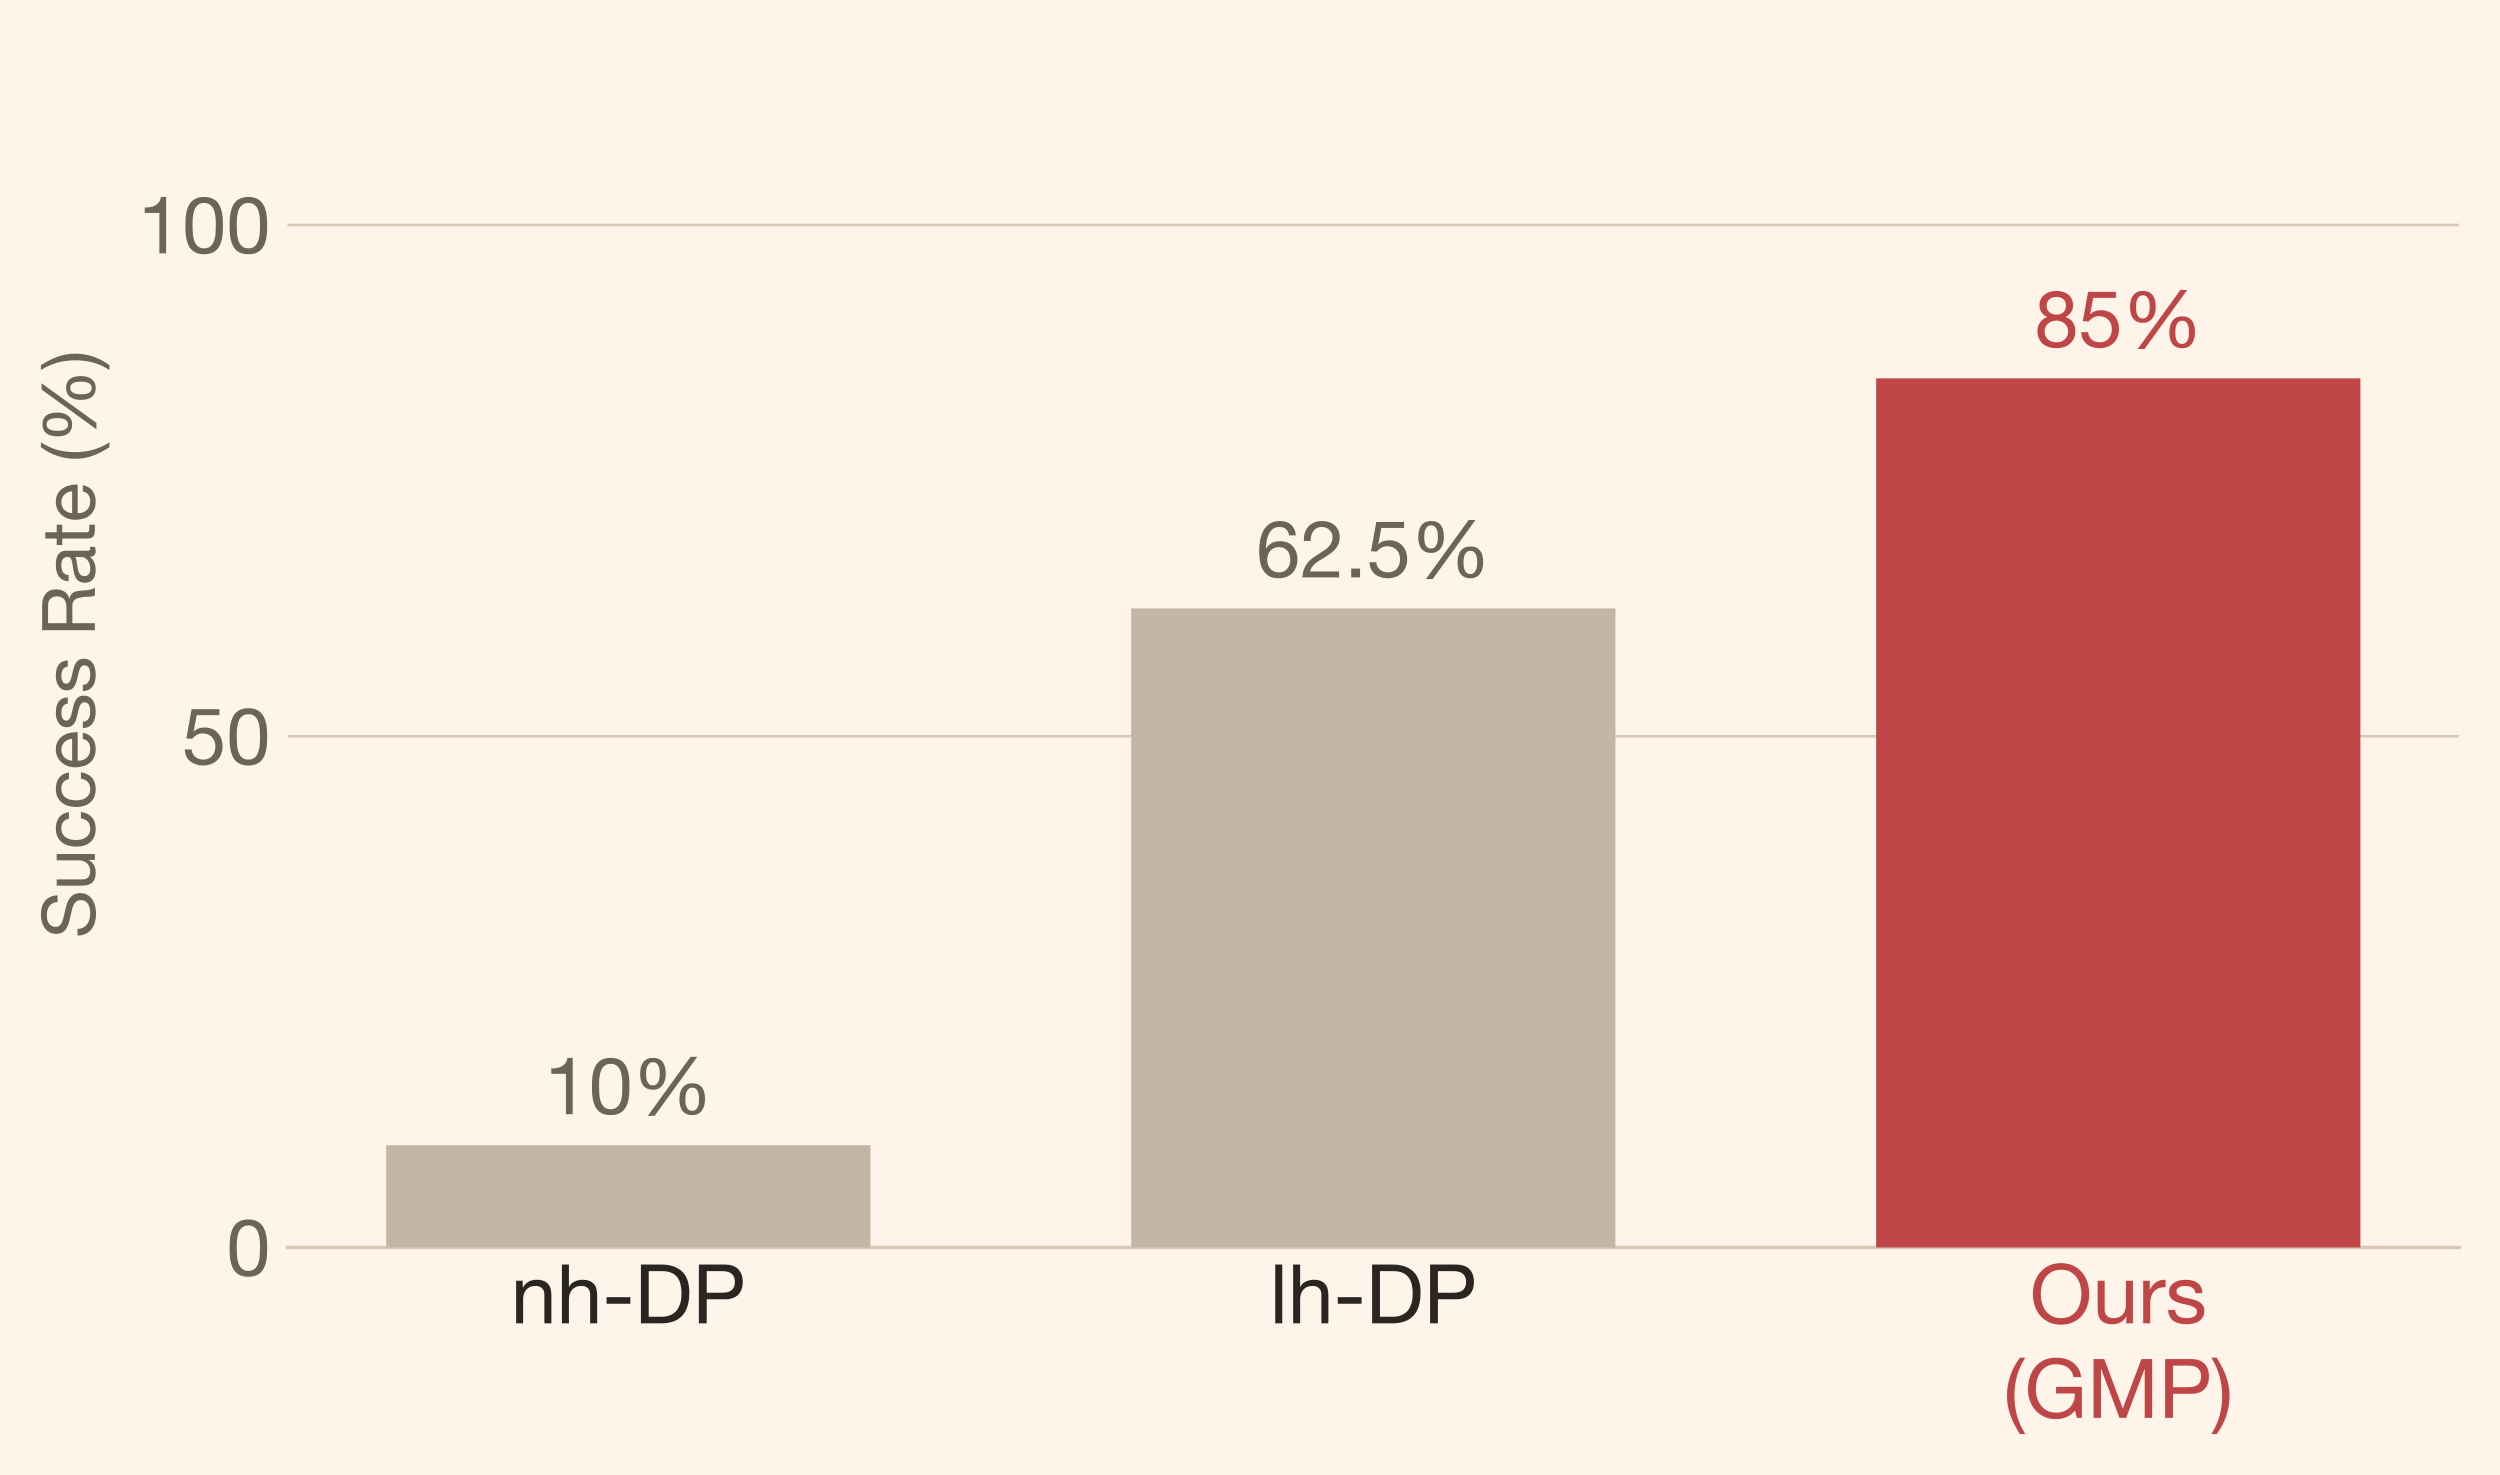
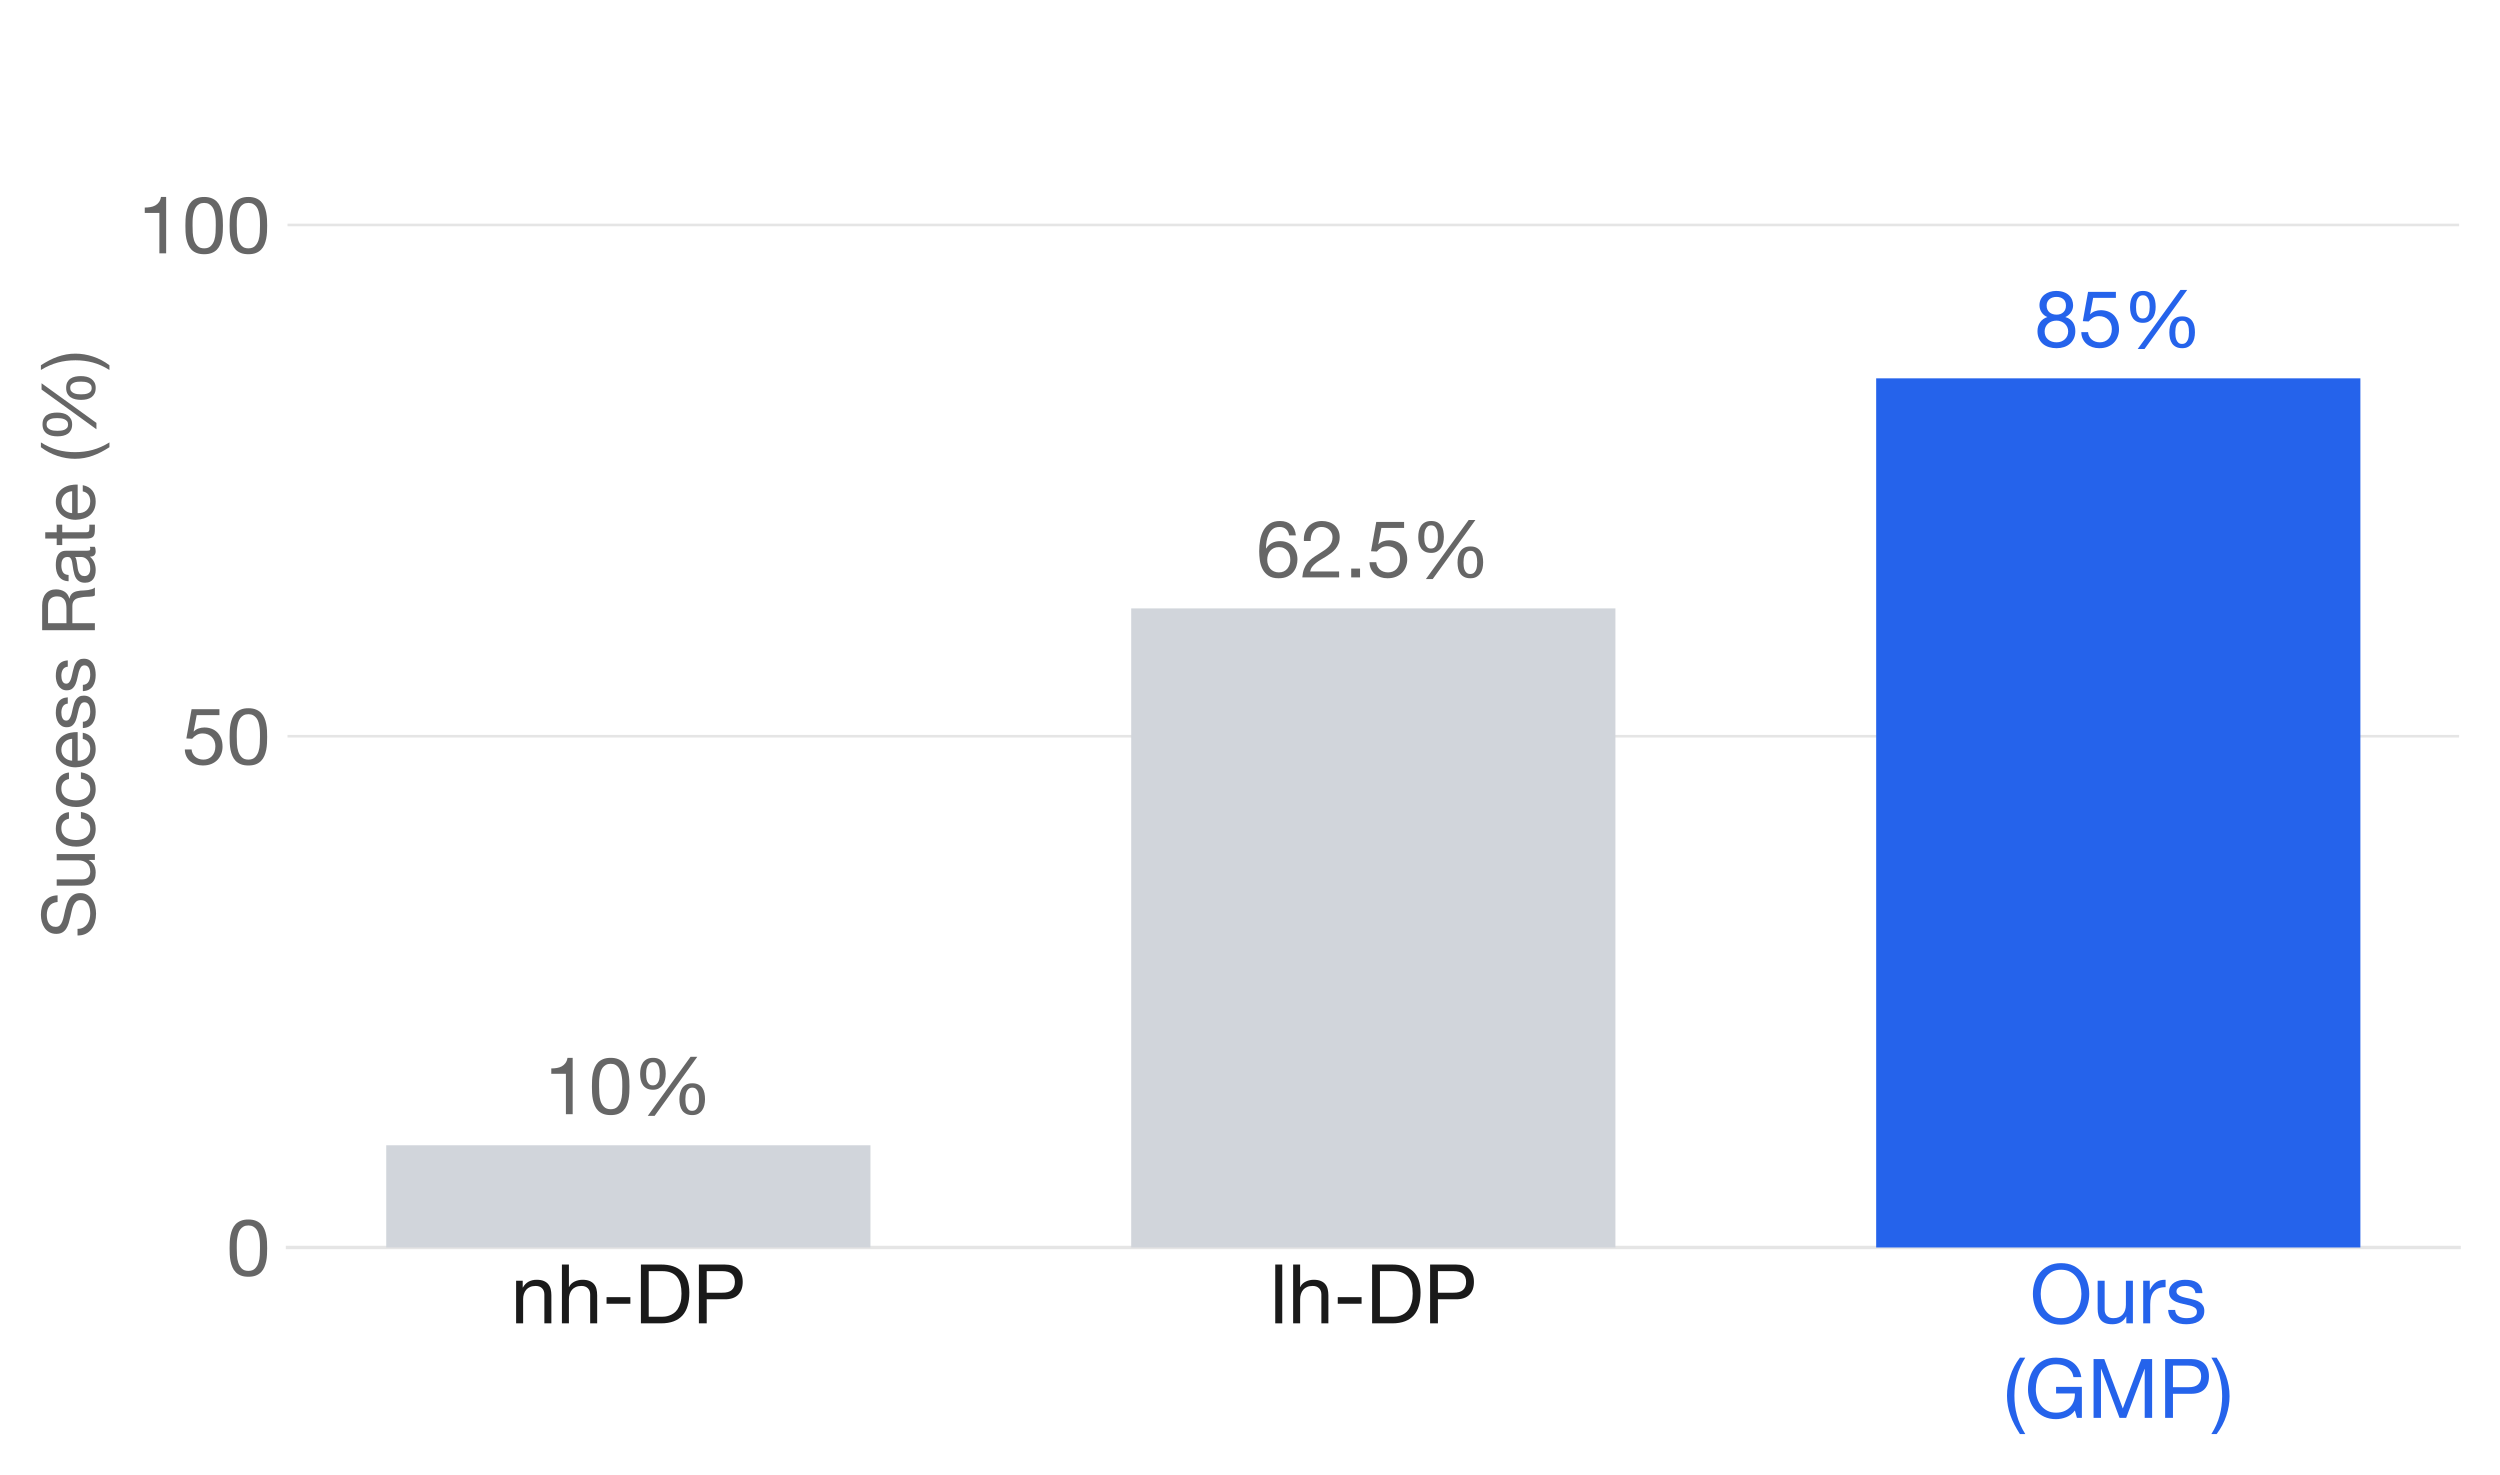
<svg xmlns="http://www.w3.org/2000/svg" xmlns:xlink="http://www.w3.org/1999/xlink" width="440.083pt" height="259.646pt" viewBox="0 0 440.083 259.646" version="1.1">
  <defs>
    <style type="text/css">*{stroke-linejoin: round; stroke-linecap: butt}</style>
  </defs>
  <g id="figure_1">
    <g id="patch_1">
-       <path d="M 0 259.646  L 440.083 259.646  L 440.083 0  L 0 0  z " style="fill: #fff4ea" />
+       <path d="M 0 259.646  L 440.083 259.646  L 440.083 0  L 0 0  z " style="fill: #ffffff" />
    </g>
    <g id="axes_1">
      <g id="patch_2">
-         <path d="M 50.613 219.6  L 432.883 219.6  L 432.883 7.2  L 50.613 7.2  z " style="fill: #fff4ea" />
+         <path d="M 50.613 219.6  L 432.883 219.6  L 432.883 7.2  L 50.613 7.2  z " style="fill: #ffffff" />
      </g>
      <g id="matplotlib.axis_1">
        <g id="xtick_1">
          <g id="line2d_1" />
          <g id="text_1">
-             <g style="fill: #2b2521" transform="translate(89.92501 232.9539) scale(0.145 -0.145)">
+             <g style="fill: #1a1a1a" transform="translate(89.92501 232.9539) scale(0.145 -0.145)">
              <defs>
                <path id="HelveticaNeue-6e" d="M 410 3309  L 410 0  L 954 0  L 954 1869  Q 954 2093 1014 2281  Q 1075 2470 1196 2611  Q 1318 2752 1500 2829  Q 1683 2906 1933 2906  Q 2246 2906 2425 2726  Q 2605 2547 2605 2240  L 2605 0  L 3149 0  L 3149 2176  Q 3149 2445 3094 2665  Q 3040 2886 2905 3046  Q 2771 3206 2553 3296  Q 2336 3386 2010 3386  Q 1274 3386 934 2784  L 922 2784  L 922 3309  L 410 3309  z " transform="scale(0.015625)" />
                <path id="HelveticaNeue-68" d="M 410 4570  L 410 0  L 954 0  L 954 1869  Q 954 2093 1014 2281  Q 1075 2470 1196 2611  Q 1318 2752 1500 2829  Q 1683 2906 1933 2906  Q 2246 2906 2425 2726  Q 2605 2547 2605 2240  L 2605 0  L 3149 0  L 3149 2176  Q 3149 2445 3094 2665  Q 3040 2886 2905 3046  Q 2771 3206 2553 3296  Q 2336 3386 2010 3386  Q 1862 3386 1705 3354  Q 1549 3322 1405 3254  Q 1261 3187 1145 3081  Q 1030 2976 966 2822  L 954 2822  L 954 4570  L 410 4570  z " transform="scale(0.015625)" />
                <path id="HelveticaNeue-2d" d="M 320 2035  L 320 1523  L 2170 1523  L 2170 2035  L 320 2035  z " transform="scale(0.015625)" />
                <path id="HelveticaNeue-44" d="M 1107 512  L 1107 4058  L 2131 4058  Q 2554 4058 2842 3939  Q 3130 3821 3312 3593  Q 3494 3366 3574 3043  Q 3654 2720 3654 2310  Q 3654 1888 3568 1590  Q 3482 1293 3347 1094  Q 3213 896 3043 781  Q 2874 666 2701 605  Q 2528 544 2374 528  Q 2221 512 2118 512  L 1107 512  z M 499 4570  L 499 0  L 2067 0  Q 2637 0 3053 160  Q 3469 320 3737 624  Q 4006 928 4134 1373  Q 4262 1818 4262 2394  Q 4262 3494 3692 4032  Q 3123 4570 2067 4570  L 499 4570  z " transform="scale(0.015625)" />
                <path id="HelveticaNeue-50" d="M 1107 2381  L 1107 4058  L 2298 4058  Q 2816 4058 3056 3843  Q 3296 3629 3296 3219  Q 3296 2810 3056 2592  Q 2816 2374 2298 2381  L 1107 2381  z M 499 4570  L 499 0  L 1107 0  L 1107 1869  L 2502 1869  Q 3194 1862 3549 2220  Q 3904 2579 3904 3219  Q 3904 3859 3549 4214  Q 3194 4570 2502 4570  L 499 4570  z " transform="scale(0.015625)" />
              </defs>
              <use xlink:href="#HelveticaNeue-6e" />
              <use xlink:href="#HelveticaNeue-68" transform="translate(55.59999 0)" />
              <use xlink:href="#HelveticaNeue-2d" transform="translate(111.2 0)" />
              <use xlink:href="#HelveticaNeue-44" transform="translate(150.1 0)" />
              <use xlink:href="#HelveticaNeue-50" transform="translate(220.5 0)" />
            </g>
          </g>
        </g>
        <g id="xtick_2">
          <g id="line2d_2" />
          <g id="text_2">
-             <g style="fill: #2b2521" transform="translate(223.4848 232.9539) scale(0.145 -0.145)">
+             <g style="fill: #1a1a1a" transform="translate(223.4848 232.9539) scale(0.145 -0.145)">
              <defs>
                <path id="HelveticaNeue-6c" d="M 442 4570  L 442 0  L 986 0  L 986 4570  L 442 4570  z " transform="scale(0.015625)" />
              </defs>
              <use xlink:href="#HelveticaNeue-6c" />
              <use xlink:href="#HelveticaNeue-68" transform="translate(22.2 0)" />
              <use xlink:href="#HelveticaNeue-2d" transform="translate(77.79999 0)" />
              <use xlink:href="#HelveticaNeue-44" transform="translate(116.7 0)" />
              <use xlink:href="#HelveticaNeue-50" transform="translate(187.1 0)" />
            </g>
          </g>
        </g>
        <g id="xtick_3">
          <g id="line2d_3" />
          <g id="text_3">
-             <g style="fill: #bf4646" transform="translate(357.3073 232.9539) scale(0.145 -0.145)">
+             <g style="fill: #2563eb" transform="translate(357.3073 232.9539) scale(0.145 -0.145)">
              <defs>
                <path id="HelveticaNeue-4f" d="M 851 2285  Q 851 2630 940 2966  Q 1030 3302 1222 3571  Q 1414 3840 1715 4003  Q 2016 4166 2432 4166  Q 2848 4166 3149 4003  Q 3450 3840 3642 3571  Q 3834 3302 3923 2966  Q 4013 2630 4013 2285  Q 4013 1939 3923 1603  Q 3834 1267 3642 998  Q 3450 730 3149 566  Q 2848 403 2432 403  Q 2016 403 1715 566  Q 1414 730 1222 998  Q 1030 1267 940 1603  Q 851 1939 851 2285  z M 243 2285  Q 243 1818 380 1386  Q 518 954 793 621  Q 1069 288 1478 93  Q 1888 -102 2432 -102  Q 2976 -102 3385 93  Q 3795 288 4070 621  Q 4346 954 4483 1386  Q 4621 1818 4621 2285  Q 4621 2752 4483 3184  Q 4346 3616 4070 3949  Q 3795 4282 3385 4480  Q 2976 4678 2432 4678  Q 1888 4678 1478 4480  Q 1069 4282 793 3949  Q 518 3616 380 3184  Q 243 2752 243 2285  z " transform="scale(0.015625)" />
                <path id="HelveticaNeue-75" d="M 3149 0  L 3149 3309  L 2605 3309  L 2605 1440  Q 2605 1216 2544 1027  Q 2483 838 2361 697  Q 2240 557 2057 480  Q 1875 403 1626 403  Q 1312 403 1133 582  Q 954 762 954 1069  L 954 3309  L 410 3309  L 410 1133  Q 410 864 464 643  Q 518 422 652 262  Q 787 102 1004 16  Q 1222 -70 1549 -70  Q 1914 -70 2182 74  Q 2451 218 2624 525  L 2637 525  L 2637 0  L 3149 0  z " transform="scale(0.015625)" />
                <path id="HelveticaNeue-72" d="M 390 3309  L 390 0  L 934 0  L 934 1472  Q 934 1792 998 2038  Q 1062 2285 1203 2457  Q 1344 2630 1574 2720  Q 1805 2810 2131 2810  L 2131 3386  Q 1690 3398 1402 3206  Q 1114 3014 915 2611  L 902 2611  L 902 3309  L 390 3309  z " transform="scale(0.015625)" />
                <path id="HelveticaNeue-73" d="M 742 1043  L 198 1043  Q 211 736 326 521  Q 442 307 634 176  Q 826 45 1075 -12  Q 1325 -70 1600 -70  Q 1850 -70 2102 -22  Q 2355 26 2556 147  Q 2758 269 2883 467  Q 3008 666 3008 966  Q 3008 1203 2915 1363  Q 2822 1523 2672 1628  Q 2522 1734 2326 1798  Q 2131 1862 1926 1907  Q 1734 1952 1542 1993  Q 1350 2035 1196 2096  Q 1043 2157 944 2249  Q 845 2342 845 2483  Q 845 2611 909 2691  Q 973 2771 1075 2819  Q 1178 2867 1302 2886  Q 1427 2906 1549 2906  Q 1683 2906 1814 2877  Q 1946 2848 2054 2784  Q 2163 2720 2233 2614  Q 2304 2509 2317 2349  L 2861 2349  Q 2842 2650 2733 2851  Q 2624 3053 2441 3171  Q 2259 3290 2022 3338  Q 1786 3386 1504 3386  Q 1286 3386 1065 3331  Q 845 3277 669 3165  Q 493 3053 381 2873  Q 269 2694 269 2445  Q 269 2125 429 1945  Q 589 1766 829 1667  Q 1069 1568 1350 1513  Q 1632 1459 1872 1392  Q 2112 1325 2272 1216  Q 2432 1107 2432 896  Q 2432 742 2355 643  Q 2278 544 2160 493  Q 2042 442 1901 422  Q 1760 403 1632 403  Q 1466 403 1309 435  Q 1152 467 1027 540  Q 902 614 825 739  Q 749 864 742 1043  z " transform="scale(0.015625)" />
              </defs>
              <use xlink:href="#HelveticaNeue-4f" />
              <use xlink:href="#HelveticaNeue-75" transform="translate(75.99998 0)" />
              <use xlink:href="#HelveticaNeue-72" transform="translate(131.6 0)" />
              <use xlink:href="#HelveticaNeue-73" transform="translate(164.9 0)" />
            </g>
-             <g style="fill: #bf4646" transform="translate(352.6152 249.589) scale(0.145 -0.145)">
+             <g style="fill: #2563eb" transform="translate(352.6152 249.589) scale(0.145 -0.145)">
              <defs>
                <path id="HelveticaNeue-28" d="M 1306 -1261  L 1722 -1261  Q 1267 -525 1072 198  Q 877 922 877 1728  Q 877 2515 1069 3232  Q 1261 3949 1722 4678  L 1306 4678  Q 806 4019 553 3251  Q 301 2483 301 1728  Q 301 1306 371 922  Q 442 538 573 173  Q 704 -192 889 -547  Q 1075 -902 1306 -1261  z " transform="scale(0.015625)" />
                <path id="HelveticaNeue-47" d="M 3917 570  L 4077 0  L 4461 0  L 4461 2406  L 2458 2406  L 2458 1894  L 3917 1894  Q 3930 1581 3834 1309  Q 3738 1037 3549 835  Q 3360 634 3085 518  Q 2810 403 2451 403  Q 2067 403 1776 553  Q 1485 704 1286 957  Q 1088 1210 985 1539  Q 883 1869 883 2227  Q 883 2592 972 2941  Q 1062 3290 1251 3562  Q 1440 3834 1737 4000  Q 2035 4166 2451 4166  Q 2707 4166 2934 4105  Q 3162 4045 3341 3923  Q 3520 3802 3641 3613  Q 3763 3424 3808 3162  L 4416 3162  Q 4352 3565 4176 3849  Q 4000 4134 3741 4320  Q 3482 4506 3152 4592  Q 2822 4678 2451 4678  Q 1907 4678 1500 4476  Q 1094 4275 822 3936  Q 550 3597 412 3145  Q 275 2694 275 2195  Q 275 1747 422 1331  Q 570 915 851 595  Q 1133 275 1536 86  Q 1939 -102 2451 -102  Q 2854 -102 3251 54  Q 3648 211 3917 570  z " transform="scale(0.015625)" />
                <path id="HelveticaNeue-4d" d="M 512 4570  L 512 0  L 1088 0  L 1088 3802  L 1101 3802  L 2528 0  L 3046 0  L 4474 3802  L 4486 3802  L 4486 0  L 5062 0  L 5062 4570  L 4230 4570  L 2784 730  L 1344 4570  L 512 4570  z " transform="scale(0.015625)" />
                <path id="HelveticaNeue-29" d="M -58 -1261  L 352 -1261  Q 851 -602 1104 163  Q 1357 928 1357 1683  Q 1357 2106 1286 2490  Q 1216 2874 1085 3242  Q 954 3610 768 3965  Q 582 4320 352 4678  L -58 4678  Q 390 3942 585 3216  Q 781 2490 781 1683  Q 781 902 589 182  Q 397 -538 -58 -1261  z " transform="scale(0.015625)" />
              </defs>
              <use xlink:href="#HelveticaNeue-28" />
              <use xlink:href="#HelveticaNeue-47" transform="translate(25.89999 0)" />
              <use xlink:href="#HelveticaNeue-4d" transform="translate(101.8 0)" />
              <use xlink:href="#HelveticaNeue-50" transform="translate(188.9 0)" />
              <use xlink:href="#HelveticaNeue-29" transform="translate(253.7 0)" />
            </g>
          </g>
        </g>
      </g>
      <g id="matplotlib.axis_2">
        <g id="ytick_1">
          <g id="line2d_4">
-             <path d="M 50.613 219.6  L 432.883 219.6  " clip-path="url(#p0a3452742a)" style="fill: none; stroke: #d8c8b5; stroke-width: 0.45; stroke-linecap: square" />
+             <path d="M 50.613 219.6  L 432.883 219.6  " clip-path="url(#p7e05654e3b)" style="fill: none; stroke: #e5e5e5; stroke-width: 0.45; stroke-linecap: square" />
          </g>
          <g id="line2d_5" />
          <g id="text_4">
-             <g style="fill: #6e6358" transform="translate(39.82984 224.5984) scale(0.14 -0.14)">
+             <g style="fill: #666666" transform="translate(39.82984 224.5984) scale(0.14 -0.14)">
              <defs>
                <path id="HelveticaNeue-30" d="M 845 2234  Q 845 2400 848 2601  Q 851 2803 880 3004  Q 909 3206 963 3398  Q 1018 3590 1123 3734  Q 1229 3878 1389 3968  Q 1549 4058 1779 4058  Q 2010 4058 2170 3968  Q 2330 3878 2435 3734  Q 2541 3590 2595 3398  Q 2650 3206 2678 3004  Q 2707 2803 2710 2601  Q 2714 2400 2714 2234  Q 2714 1978 2698 1661  Q 2682 1344 2595 1065  Q 2509 787 2317 595  Q 2125 403 1779 403  Q 1434 403 1242 595  Q 1050 787 963 1065  Q 877 1344 861 1661  Q 845 1978 845 2234  z M 269 2227  Q 269 1978 281 1709  Q 294 1440 345 1184  Q 397 928 493 701  Q 589 474 755 301  Q 922 128 1174 29  Q 1427 -70 1779 -70  Q 2138 -70 2387 29  Q 2637 128 2803 301  Q 2970 474 3066 701  Q 3162 928 3213 1184  Q 3264 1440 3277 1709  Q 3290 1978 3290 2227  Q 3290 2477 3277 2745  Q 3264 3014 3213 3270  Q 3162 3526 3066 3756  Q 2970 3987 2803 4160  Q 2637 4333 2384 4435  Q 2131 4538 1779 4538  Q 1427 4538 1174 4435  Q 922 4333 755 4160  Q 589 3987 493 3756  Q 397 3526 345 3270  Q 294 3014 281 2745  Q 269 2477 269 2227  z " transform="scale(0.015625)" />
              </defs>
              <use xlink:href="#HelveticaNeue-30" />
            </g>
          </g>
        </g>
        <g id="ytick_2">
          <g id="line2d_6">
-             <path d="M 50.613 129.6  L 432.883 129.6  " clip-path="url(#p0a3452742a)" style="fill: none; stroke: #d8c8b5; stroke-width: 0.45; stroke-linecap: square" />
+             <path d="M 50.613 129.6  L 432.883 129.6  " clip-path="url(#p7e05654e3b)" style="fill: none; stroke: #e5e5e5; stroke-width: 0.45; stroke-linecap: square" />
          </g>
          <g id="line2d_7" />
          <g id="text_5">
-             <g style="fill: #6e6358" transform="translate(32.04672 134.5984) scale(0.14 -0.14)">
+             <g style="fill: #666666" transform="translate(32.04672 134.5984) scale(0.14 -0.14)">
              <defs>
                <path id="HelveticaNeue-35" d="M 3008 3981  L 3008 4461  L 768 4461  L 346 2106  L 813 2080  Q 973 2272 1181 2390  Q 1389 2509 1658 2509  Q 1888 2509 2077 2432  Q 2266 2355 2400 2217  Q 2534 2080 2608 1891  Q 2682 1702 2682 1478  Q 2682 1210 2605 1008  Q 2528 806 2397 672  Q 2266 538 2090 470  Q 1914 403 1722 403  Q 1517 403 1347 464  Q 1178 525 1053 637  Q 928 749 854 899  Q 781 1050 768 1222  L 224 1222  Q 230 915 345 672  Q 461 429 659 265  Q 858 102 1117 16  Q 1376 -70 1670 -70  Q 2067 -70 2364 54  Q 2662 179 2860 390  Q 3059 602 3158 874  Q 3258 1146 3258 1434  Q 3258 1824 3142 2115  Q 3027 2406 2828 2601  Q 2630 2797 2361 2893  Q 2093 2989 1792 2989  Q 1562 2989 1328 2909  Q 1094 2829 947 2662  L 934 2675  L 1178 3981  L 3008 3981  z " transform="scale(0.015625)" />
              </defs>
              <use xlink:href="#HelveticaNeue-35" />
              <use xlink:href="#HelveticaNeue-30" transform="translate(55.59999 0)" />
            </g>
          </g>
        </g>
        <g id="ytick_3">
          <g id="line2d_8">
-             <path d="M 50.613 39.6  L 432.883 39.6  " clip-path="url(#p0a3452742a)" style="fill: none; stroke: #d8c8b5; stroke-width: 0.45; stroke-linecap: square" />
+             <path d="M 50.613 39.6  L 432.883 39.6  " clip-path="url(#p7e05654e3b)" style="fill: none; stroke: #e5e5e5; stroke-width: 0.45; stroke-linecap: square" />
          </g>
          <g id="line2d_9" />
          <g id="text_6">
-             <g style="fill: #6e6358" transform="translate(24.26359 44.59844) scale(0.14 -0.14)">
+             <g style="fill: #666666" transform="translate(24.26359 44.59844) scale(0.14 -0.14)">
              <defs>
                <path id="HelveticaNeue-31" d="M 2278 0  L 2278 4538  L 1862 4538  Q 1818 4282 1696 4115  Q 1574 3949 1398 3853  Q 1222 3757 1004 3721  Q 787 3686 557 3686  L 557 3251  L 1734 3251  L 1734 0  L 2278 0  z " transform="scale(0.015625)" />
              </defs>
              <use xlink:href="#HelveticaNeue-31" />
              <use xlink:href="#HelveticaNeue-30" transform="translate(55.59999 0)" />
              <use xlink:href="#HelveticaNeue-30" transform="translate(111.2 0)" />
            </g>
          </g>
        </g>
        <g id="text_7">
-           <g style="fill: #6e6358" transform="translate(16.70219 165.1603) rotate(-90) scale(0.13 -0.13)">
+           <g style="fill: #666666" transform="translate(16.70219 165.1603) rotate(-90) scale(0.13 -0.13)">
            <defs>
              <path id="HelveticaNeue-53" d="M 3142 3232  L 3718 3232  Q 3706 3610 3574 3882  Q 3443 4154 3216 4333  Q 2989 4512 2688 4595  Q 2387 4678 2035 4678  Q 1722 4678 1424 4598  Q 1126 4518 892 4355  Q 659 4192 518 3939  Q 378 3686 378 3341  Q 378 3027 502 2819  Q 627 2611 835 2480  Q 1043 2349 1305 2269  Q 1568 2189 1840 2128  Q 2112 2067 2374 2009  Q 2637 1952 2845 1859  Q 3053 1766 3177 1619  Q 3302 1472 3302 1235  Q 3302 986 3200 826  Q 3098 666 2931 573  Q 2765 480 2557 441  Q 2349 403 2144 403  Q 1888 403 1645 467  Q 1402 531 1219 665  Q 1037 800 925 1008  Q 813 1216 813 1504  L 237 1504  Q 237 1088 387 784  Q 538 480 797 285  Q 1056 90 1398 -6  Q 1741 -102 2125 -102  Q 2438 -102 2755 -28  Q 3072 45 3328 208  Q 3584 371 3747 630  Q 3910 890 3910 1254  Q 3910 1594 3785 1818  Q 3661 2042 3453 2189  Q 3245 2336 2982 2422  Q 2720 2509 2448 2573  Q 2176 2637 1913 2691  Q 1651 2746 1443 2829  Q 1235 2912 1110 3043  Q 986 3174 986 3386  Q 986 3610 1072 3760  Q 1158 3910 1302 4000  Q 1446 4090 1632 4128  Q 1818 4166 2010 4166  Q 2483 4166 2787 3945  Q 3091 3725 3142 3232  z " transform="scale(0.015625)" />
              <path id="HelveticaNeue-63" d="M 2656 2246  L 3219 2246  Q 3187 2541 3065 2755  Q 2944 2970 2755 3110  Q 2566 3251 2320 3318  Q 2074 3386 1792 3386  Q 1402 3386 1107 3248  Q 813 3110 617 2870  Q 422 2630 326 2307  Q 230 1984 230 1613  Q 230 1242 329 931  Q 429 621 624 397  Q 819 173 1110 51  Q 1402 -70 1779 -70  Q 2413 -70 2781 262  Q 3149 595 3238 1210  L 2682 1210  Q 2630 826 2403 614  Q 2176 403 1773 403  Q 1517 403 1331 505  Q 1146 608 1030 777  Q 915 947 860 1164  Q 806 1382 806 1613  Q 806 1862 857 2096  Q 909 2330 1027 2509  Q 1146 2688 1344 2797  Q 1542 2906 1837 2906  Q 2182 2906 2387 2733  Q 2592 2560 2656 2246  z " transform="scale(0.015625)" />
              <path id="HelveticaNeue-65" d="M 2707 1971  L 806 1971  Q 819 2163 889 2332  Q 960 2502 1081 2630  Q 1203 2758 1372 2832  Q 1542 2906 1754 2906  Q 1958 2906 2128 2832  Q 2298 2758 2422 2633  Q 2547 2509 2620 2336  Q 2694 2163 2707 1971  z M 3232 1050  L 2694 1050  Q 2624 723 2403 563  Q 2182 403 1837 403  Q 1568 403 1369 492  Q 1171 582 1043 732  Q 915 883 857 1078  Q 800 1274 806 1491  L 3283 1491  Q 3296 1792 3229 2125  Q 3162 2458 2986 2739  Q 2810 3021 2518 3203  Q 2227 3386 1786 3386  Q 1446 3386 1161 3258  Q 877 3130 669 2899  Q 461 2669 345 2355  Q 230 2042 230 1664  Q 243 1286 342 966  Q 442 646 640 416  Q 838 186 1129 58  Q 1421 -70 1818 -70  Q 2381 -70 2752 211  Q 3123 493 3232 1050  z " transform="scale(0.015625)" />
              <path id="HelveticaNeue-20" transform="scale(0.015625)" />
              <path id="HelveticaNeue-52" d="M 499 4570  L 499 0  L 1107 0  L 1107 1952  L 2592 1952  Q 2816 1952 2950 1885  Q 3085 1818 3168 1706  Q 3251 1594 3289 1443  Q 3328 1293 3354 1126  Q 3386 960 3392 787  Q 3398 614 3404 464  Q 3411 314 3433 192  Q 3456 70 3520 0  L 4198 0  Q 4102 115 4054 265  Q 4006 416 3980 582  Q 3955 749 3948 921  Q 3942 1094 3930 1261  Q 3910 1427 3875 1580  Q 3840 1734 3766 1859  Q 3693 1984 3568 2073  Q 3443 2163 3245 2202  L 3245 2214  Q 3661 2330 3849 2643  Q 4038 2957 4038 3373  Q 4038 3930 3670 4250  Q 3302 4570 2650 4570  L 499 4570  z M 2374 2464  L 1107 2464  L 1107 4058  L 2618 4058  Q 3046 4058 3238 3840  Q 3430 3622 3430 3277  Q 3430 3027 3344 2870  Q 3258 2714 3114 2621  Q 2970 2528 2778 2496  Q 2586 2464 2374 2464  z " transform="scale(0.015625)" />
              <path id="HelveticaNeue-61" d="M 3341 13  Q 3200 -70 2950 -70  Q 2739 -70 2614 48  Q 2490 166 2490 435  Q 2266 166 1968 48  Q 1670 -70 1325 -70  Q 1101 -70 899 -19  Q 698 32 550 141  Q 403 250 316 426  Q 230 602 230 851  Q 230 1133 326 1312  Q 422 1491 579 1603  Q 736 1715 937 1772  Q 1139 1830 1350 1869  Q 1574 1914 1776 1936  Q 1978 1958 2131 2000  Q 2285 2042 2374 2122  Q 2464 2202 2464 2355  Q 2464 2534 2397 2643  Q 2330 2752 2224 2809  Q 2118 2867 1987 2886  Q 1856 2906 1728 2906  Q 1382 2906 1152 2774  Q 922 2643 902 2278  L 358 2278  Q 371 2586 486 2797  Q 602 3008 794 3139  Q 986 3270 1232 3328  Q 1478 3386 1760 3386  Q 1984 3386 2205 3354  Q 2426 3322 2605 3222  Q 2784 3123 2893 2944  Q 3002 2765 3002 2477  L 3002 774  Q 3002 582 3024 492  Q 3046 403 3174 403  Q 3245 403 3341 435  L 3341 13  z M 2458 1709  Q 2355 1632 2188 1597  Q 2022 1562 1840 1539  Q 1658 1517 1472 1488  Q 1286 1459 1139 1395  Q 992 1331 899 1212  Q 806 1094 806 890  Q 806 755 860 662  Q 915 570 1001 512  Q 1088 454 1203 428  Q 1318 403 1446 403  Q 1715 403 1907 476  Q 2099 550 2220 662  Q 2342 774 2400 905  Q 2458 1037 2458 1152  L 2458 1709  z " transform="scale(0.015625)" />
              <path id="HelveticaNeue-74" d="M 1165 3309  L 1165 4301  L 621 4301  L 621 3309  L 58 3309  L 58 2829  L 621 2829  L 621 723  Q 621 493 665 352  Q 710 211 803 134  Q 896 58 1046 29  Q 1197 0 1408 0  L 1824 0  L 1824 480  L 1574 480  Q 1446 480 1366 489  Q 1286 499 1241 531  Q 1197 563 1181 620  Q 1165 678 1165 774  L 1165 2829  L 1824 2829  L 1824 3309  L 1165 3309  z " transform="scale(0.015625)" />
              <path id="HelveticaNeue-25" d="M 1069 3251  Q 1069 3398 1088 3561  Q 1107 3725 1168 3862  Q 1229 4000 1337 4093  Q 1446 4186 1626 4186  Q 1811 4186 1916 4093  Q 2022 4000 2080 3862  Q 2138 3725 2154 3561  Q 2170 3398 2170 3258  Q 2170 3110 2150 2944  Q 2131 2778 2070 2640  Q 2010 2502 1901 2412  Q 1792 2323 1606 2323  Q 1427 2323 1321 2416  Q 1216 2509 1158 2646  Q 1101 2784 1085 2947  Q 1069 3110 1069 3251  z M 589 3238  Q 589 2976 643 2745  Q 698 2515 819 2342  Q 941 2170 1139 2070  Q 1338 1971 1626 1971  Q 1907 1971 2099 2080  Q 2291 2189 2416 2365  Q 2541 2541 2595 2774  Q 2650 3008 2650 3258  Q 2650 3520 2602 3753  Q 2554 3987 2435 4160  Q 2317 4333 2121 4435  Q 1926 4538 1626 4538  Q 1331 4538 1132 4432  Q 934 4326 812 4147  Q 691 3968 640 3734  Q 589 3501 589 3238  z M 4230 1203  Q 4230 1350 4249 1513  Q 4269 1677 4329 1814  Q 4390 1952 4499 2045  Q 4608 2138 4787 2138  Q 4973 2138 5078 2045  Q 5184 1952 5241 1814  Q 5299 1677 5315 1513  Q 5331 1350 5331 1210  Q 5331 1062 5312 896  Q 5293 730 5232 592  Q 5171 454 5062 364  Q 4954 275 4768 275  Q 4589 275 4483 368  Q 4378 461 4320 598  Q 4262 736 4246 899  Q 4230 1062 4230 1203  z M 3750 1190  Q 3750 928 3804 697  Q 3859 467 3980 297  Q 4102 128 4300 29  Q 4499 -70 4787 -70  Q 5069 -70 5261 35  Q 5453 141 5577 317  Q 5702 493 5756 726  Q 5811 960 5811 1210  Q 5811 1472 5763 1705  Q 5715 1939 5596 2112  Q 5478 2285 5283 2387  Q 5088 2490 4787 2490  Q 4493 2490 4294 2384  Q 4096 2278 3974 2099  Q 3853 1920 3801 1686  Q 3750 1453 3750 1190  z M 4646 4621  L 1203 -134  L 1754 -134  L 5190 4621  L 4646 4621  z " transform="scale(0.015625)" />
            </defs>
            <use xlink:href="#HelveticaNeue-53" />
            <use xlink:href="#HelveticaNeue-75" transform="translate(64.79999 0)" />
            <use xlink:href="#HelveticaNeue-63" transform="translate(120.4 0)" />
            <use xlink:href="#HelveticaNeue-63" transform="translate(174.1 0)" />
            <use xlink:href="#HelveticaNeue-65" transform="translate(227.8 0)" />
            <use xlink:href="#HelveticaNeue-73" transform="translate(281.5 0)" />
            <use xlink:href="#HelveticaNeue-73" transform="translate(331.5 0)" />
            <use xlink:href="#HelveticaNeue-20" transform="translate(381.4999 0)" />
            <use xlink:href="#HelveticaNeue-52" transform="translate(409.2999 0)" />
            <use xlink:href="#HelveticaNeue-61" transform="translate(477.7999 0)" />
            <use xlink:href="#HelveticaNeue-74" transform="translate(531.4999 0)" />
            <use xlink:href="#HelveticaNeue-65" transform="translate(562.9999 0)" />
            <use xlink:href="#HelveticaNeue-20" transform="translate(616.6999 0)" />
            <use xlink:href="#HelveticaNeue-28" transform="translate(644.4999 0)" />
            <use xlink:href="#HelveticaNeue-25" transform="translate(670.3999 0)" />
            <use xlink:href="#HelveticaNeue-29" transform="translate(770.3999 0)" />
          </g>
        </g>
      </g>
      <g id="patch_3">
-         <path d="M 50.613 219.6  L 432.883 219.6  " style="fill: none; stroke: #d8c8b5; stroke-width: 0.6; stroke-linejoin: miter; stroke-linecap: square" />
+         <path d="M 50.613 219.6  L 432.883 219.6  " style="fill: none; stroke: #e5e5e5; stroke-width: 0.6; stroke-linejoin: miter; stroke-linecap: square" />
      </g>
      <g id="patch_4">
-         <path d="M 67.989 219.6  L 153.229 219.6  L 153.229 201.6  L 67.989 201.6  z " clip-path="url(#p0a3452742a)" style="fill: #c4b5a5" />
+         <path d="M 67.989 219.6  L 153.229 219.6  L 153.229 201.6  L 67.989 201.6  z " clip-path="url(#p7e05654e3b)" style="fill: #d1d5db" />
      </g>
      <g id="patch_5">
-         <path d="M 199.128 219.6  L 284.368 219.6  L 284.368 107.1  L 199.128 107.1  z " clip-path="url(#p0a3452742a)" style="fill: #c4b5a5" />
+         <path d="M 199.128 219.6  L 284.368 219.6  L 284.368 107.1  L 199.128 107.1  z " clip-path="url(#p7e05654e3b)" style="fill: #d1d5db" />
      </g>
      <g id="patch_6">
-         <path d="M 330.267 219.6  L 415.507 219.6  L 415.507 66.6  L 330.267 66.6  z " clip-path="url(#p0a3452742a)" style="fill: #bf4646" />
+         <path d="M 330.267 219.6  L 415.507 219.6  L 415.507 66.6  L 330.267 66.6  z " clip-path="url(#p7e05654e3b)" style="fill: #2563eb" />
      </g>
      <g id="text_8">
-         <g style="fill: #6e6358" transform="translate(95.82591 196.1416) scale(0.14 -0.14)">
+         <g style="fill: #666666" transform="translate(95.82591 196.1416) scale(0.14 -0.14)">
          <use xlink:href="#HelveticaNeue-31" />
          <use xlink:href="#HelveticaNeue-30" transform="translate(55.59999 0)" />
          <use xlink:href="#HelveticaNeue-25" transform="translate(111.2 0)" />
        </g>
      </g>
      <g id="text_9">
-         <g style="fill: #6e6358" transform="translate(221.1275 101.6416) scale(0.14 -0.14)">
+         <g style="fill: #666666" transform="translate(221.1275 101.6416) scale(0.14 -0.14)">
          <defs>
            <path id="HelveticaNeue-36" d="M 2650 3379  L 3194 3379  Q 3142 3942 2809 4240  Q 2477 4538 1914 4538  Q 1427 4538 1107 4333  Q 787 4128 595 3789  Q 403 3450 323 3011  Q 243 2573 243 2106  Q 243 1747 297 1363  Q 352 979 518 659  Q 685 339 992 134  Q 1299 -70 1805 -70  Q 2234 -70 2525 74  Q 2816 218 2992 438  Q 3168 659 3245 928  Q 3322 1197 3322 1446  Q 3322 1760 3226 2029  Q 3130 2298 2954 2496  Q 2778 2694 2518 2806  Q 2259 2918 1933 2918  Q 1562 2918 1277 2777  Q 992 2637 800 2323  L 787 2336  Q 794 2598 838 2899  Q 883 3200 1001 3459  Q 1120 3718 1331 3888  Q 1542 4058 1888 4058  Q 2214 4058 2412 3872  Q 2611 3686 2650 3379  z M 1830 2438  Q 2061 2438 2233 2355  Q 2406 2272 2521 2134  Q 2637 1997 2691 1808  Q 2746 1619 2746 1408  Q 2746 1210 2685 1027  Q 2624 845 2509 704  Q 2394 563 2224 483  Q 2054 403 1830 403  Q 1606 403 1430 483  Q 1254 563 1136 697  Q 1018 832 954 1017  Q 890 1203 890 1414  Q 890 1626 950 1814  Q 1011 2003 1132 2140  Q 1254 2278 1427 2358  Q 1600 2438 1830 2438  z " transform="scale(0.015625)" />
            <path id="HelveticaNeue-32" d="M 282 2931  L 826 2931  Q 819 3136 867 3337  Q 915 3539 1024 3699  Q 1133 3859 1302 3958  Q 1472 4058 1709 4058  Q 1888 4058 2048 4000  Q 2208 3942 2326 3833  Q 2445 3725 2515 3574  Q 2586 3424 2586 3238  Q 2586 3002 2512 2822  Q 2438 2643 2294 2489  Q 2150 2336 1932 2185  Q 1715 2035 1427 1856  Q 1190 1715 972 1555  Q 755 1395 582 1184  Q 410 973 298 688  Q 186 403 154 0  L 3117 0  L 3117 480  L 787 480  Q 826 691 950 854  Q 1075 1018 1251 1158  Q 1427 1299 1638 1424  Q 1850 1549 2061 1677  Q 2272 1811 2470 1958  Q 2669 2106 2822 2288  Q 2976 2470 3069 2700  Q 3162 2931 3162 3232  Q 3162 3552 3050 3795  Q 2938 4038 2746 4201  Q 2554 4365 2294 4451  Q 2035 4538 1741 4538  Q 1382 4538 1100 4416  Q 819 4294 630 4080  Q 442 3866 352 3571  Q 262 3277 282 2931  z " transform="scale(0.015625)" />
            <path id="HelveticaNeue-2e" d="M 531 710  L 531 0  L 1242 0  L 1242 710  L 531 710  z " transform="scale(0.015625)" />
          </defs>
          <use xlink:href="#HelveticaNeue-36" />
          <use xlink:href="#HelveticaNeue-32" transform="translate(55.59999 0)" />
          <use xlink:href="#HelveticaNeue-2e" transform="translate(111.2 0)" />
          <use xlink:href="#HelveticaNeue-35" transform="translate(139 0)" />
          <use xlink:href="#HelveticaNeue-25" transform="translate(194.6 0)" />
        </g>
      </g>
      <g id="text_10">
-         <g style="fill: #bf4646" transform="translate(358.1038 61.14156) scale(0.14 -0.14)">
+         <g style="fill: #2563eb" transform="translate(358.1038 61.14156) scale(0.14 -0.14)">
          <defs>
            <path id="HelveticaNeue-38" d="M 992 3360  Q 992 3533 1056 3661  Q 1120 3789 1225 3878  Q 1331 3968 1478 4013  Q 1626 4058 1786 4058  Q 2118 4058 2332 3882  Q 2547 3706 2547 3360  Q 2547 3014 2336 2822  Q 2125 2630 1798 2630  Q 1632 2630 1485 2675  Q 1338 2720 1229 2809  Q 1120 2899 1056 3036  Q 992 3174 992 3360  z M 416 3379  Q 416 3072 589 2813  Q 762 2554 1050 2438  Q 666 2304 461 2006  Q 256 1709 256 1306  Q 256 960 374 701  Q 493 442 701 269  Q 909 96 1190 13  Q 1472 -70 1798 -70  Q 2112 -70 2387 19  Q 2662 109 2864 285  Q 3066 461 3184 717  Q 3302 973 3302 1306  Q 3302 1728 3104 2019  Q 2906 2310 2496 2438  Q 2784 2566 2953 2819  Q 3123 3072 3123 3379  Q 3123 3597 3046 3805  Q 2970 4013 2806 4176  Q 2643 4339 2380 4438  Q 2118 4538 1747 4538  Q 1485 4538 1245 4461  Q 1005 4384 819 4237  Q 634 4090 525 3875  Q 416 3661 416 3379  z M 832 1280  Q 832 1478 905 1638  Q 979 1798 1110 1913  Q 1242 2029 1418 2089  Q 1594 2150 1792 2150  Q 1984 2150 2153 2083  Q 2323 2016 2451 1901  Q 2579 1786 2652 1629  Q 2726 1472 2726 1286  Q 2726 1094 2659 934  Q 2592 774 2467 656  Q 2342 538 2172 470  Q 2003 403 1798 403  Q 1376 403 1104 636  Q 832 870 832 1280  z " transform="scale(0.015625)" />
          </defs>
          <use xlink:href="#HelveticaNeue-38" />
          <use xlink:href="#HelveticaNeue-35" transform="translate(55.59999 0)" />
          <use xlink:href="#HelveticaNeue-25" transform="translate(111.2 0)" />
        </g>
      </g>
    </g>
  </g>
  <defs>
-     <clipPath id="p0a3452742a">
+     <clipPath id="p7e05654e3b">
      <rect x="50.613" y="7.2" width="382.27" height="212.4" />
    </clipPath>
  </defs>
</svg>
